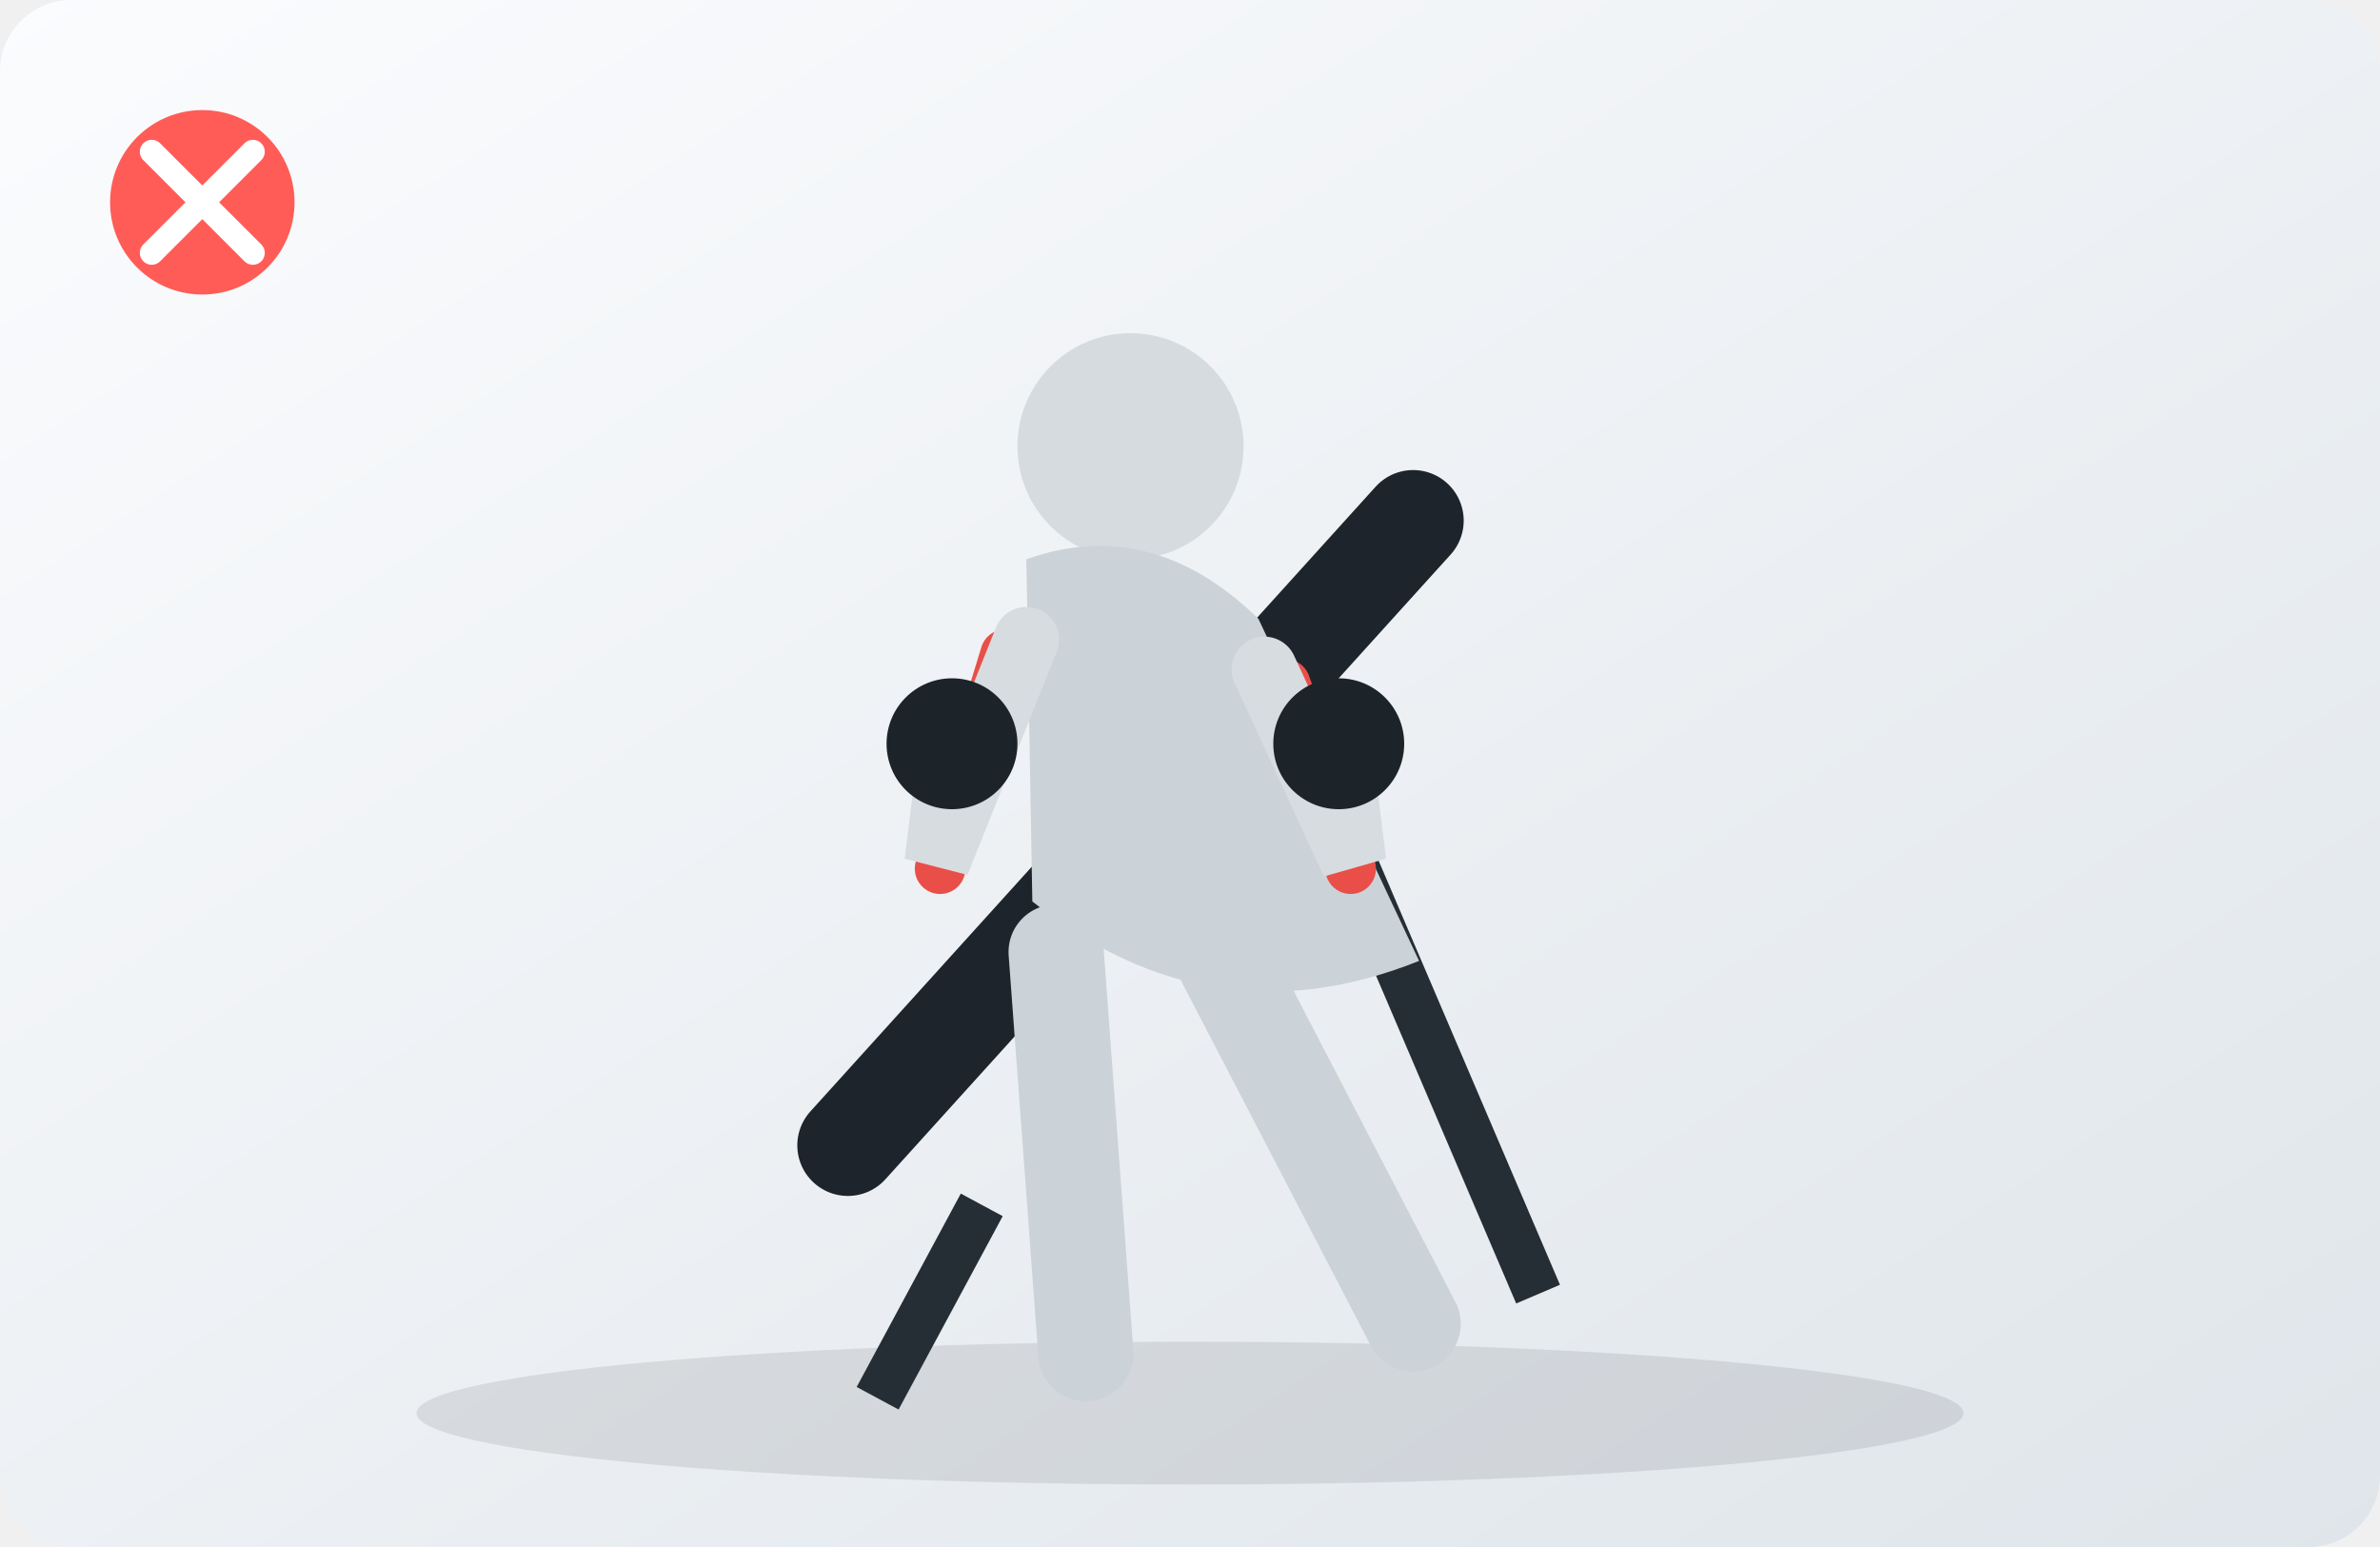
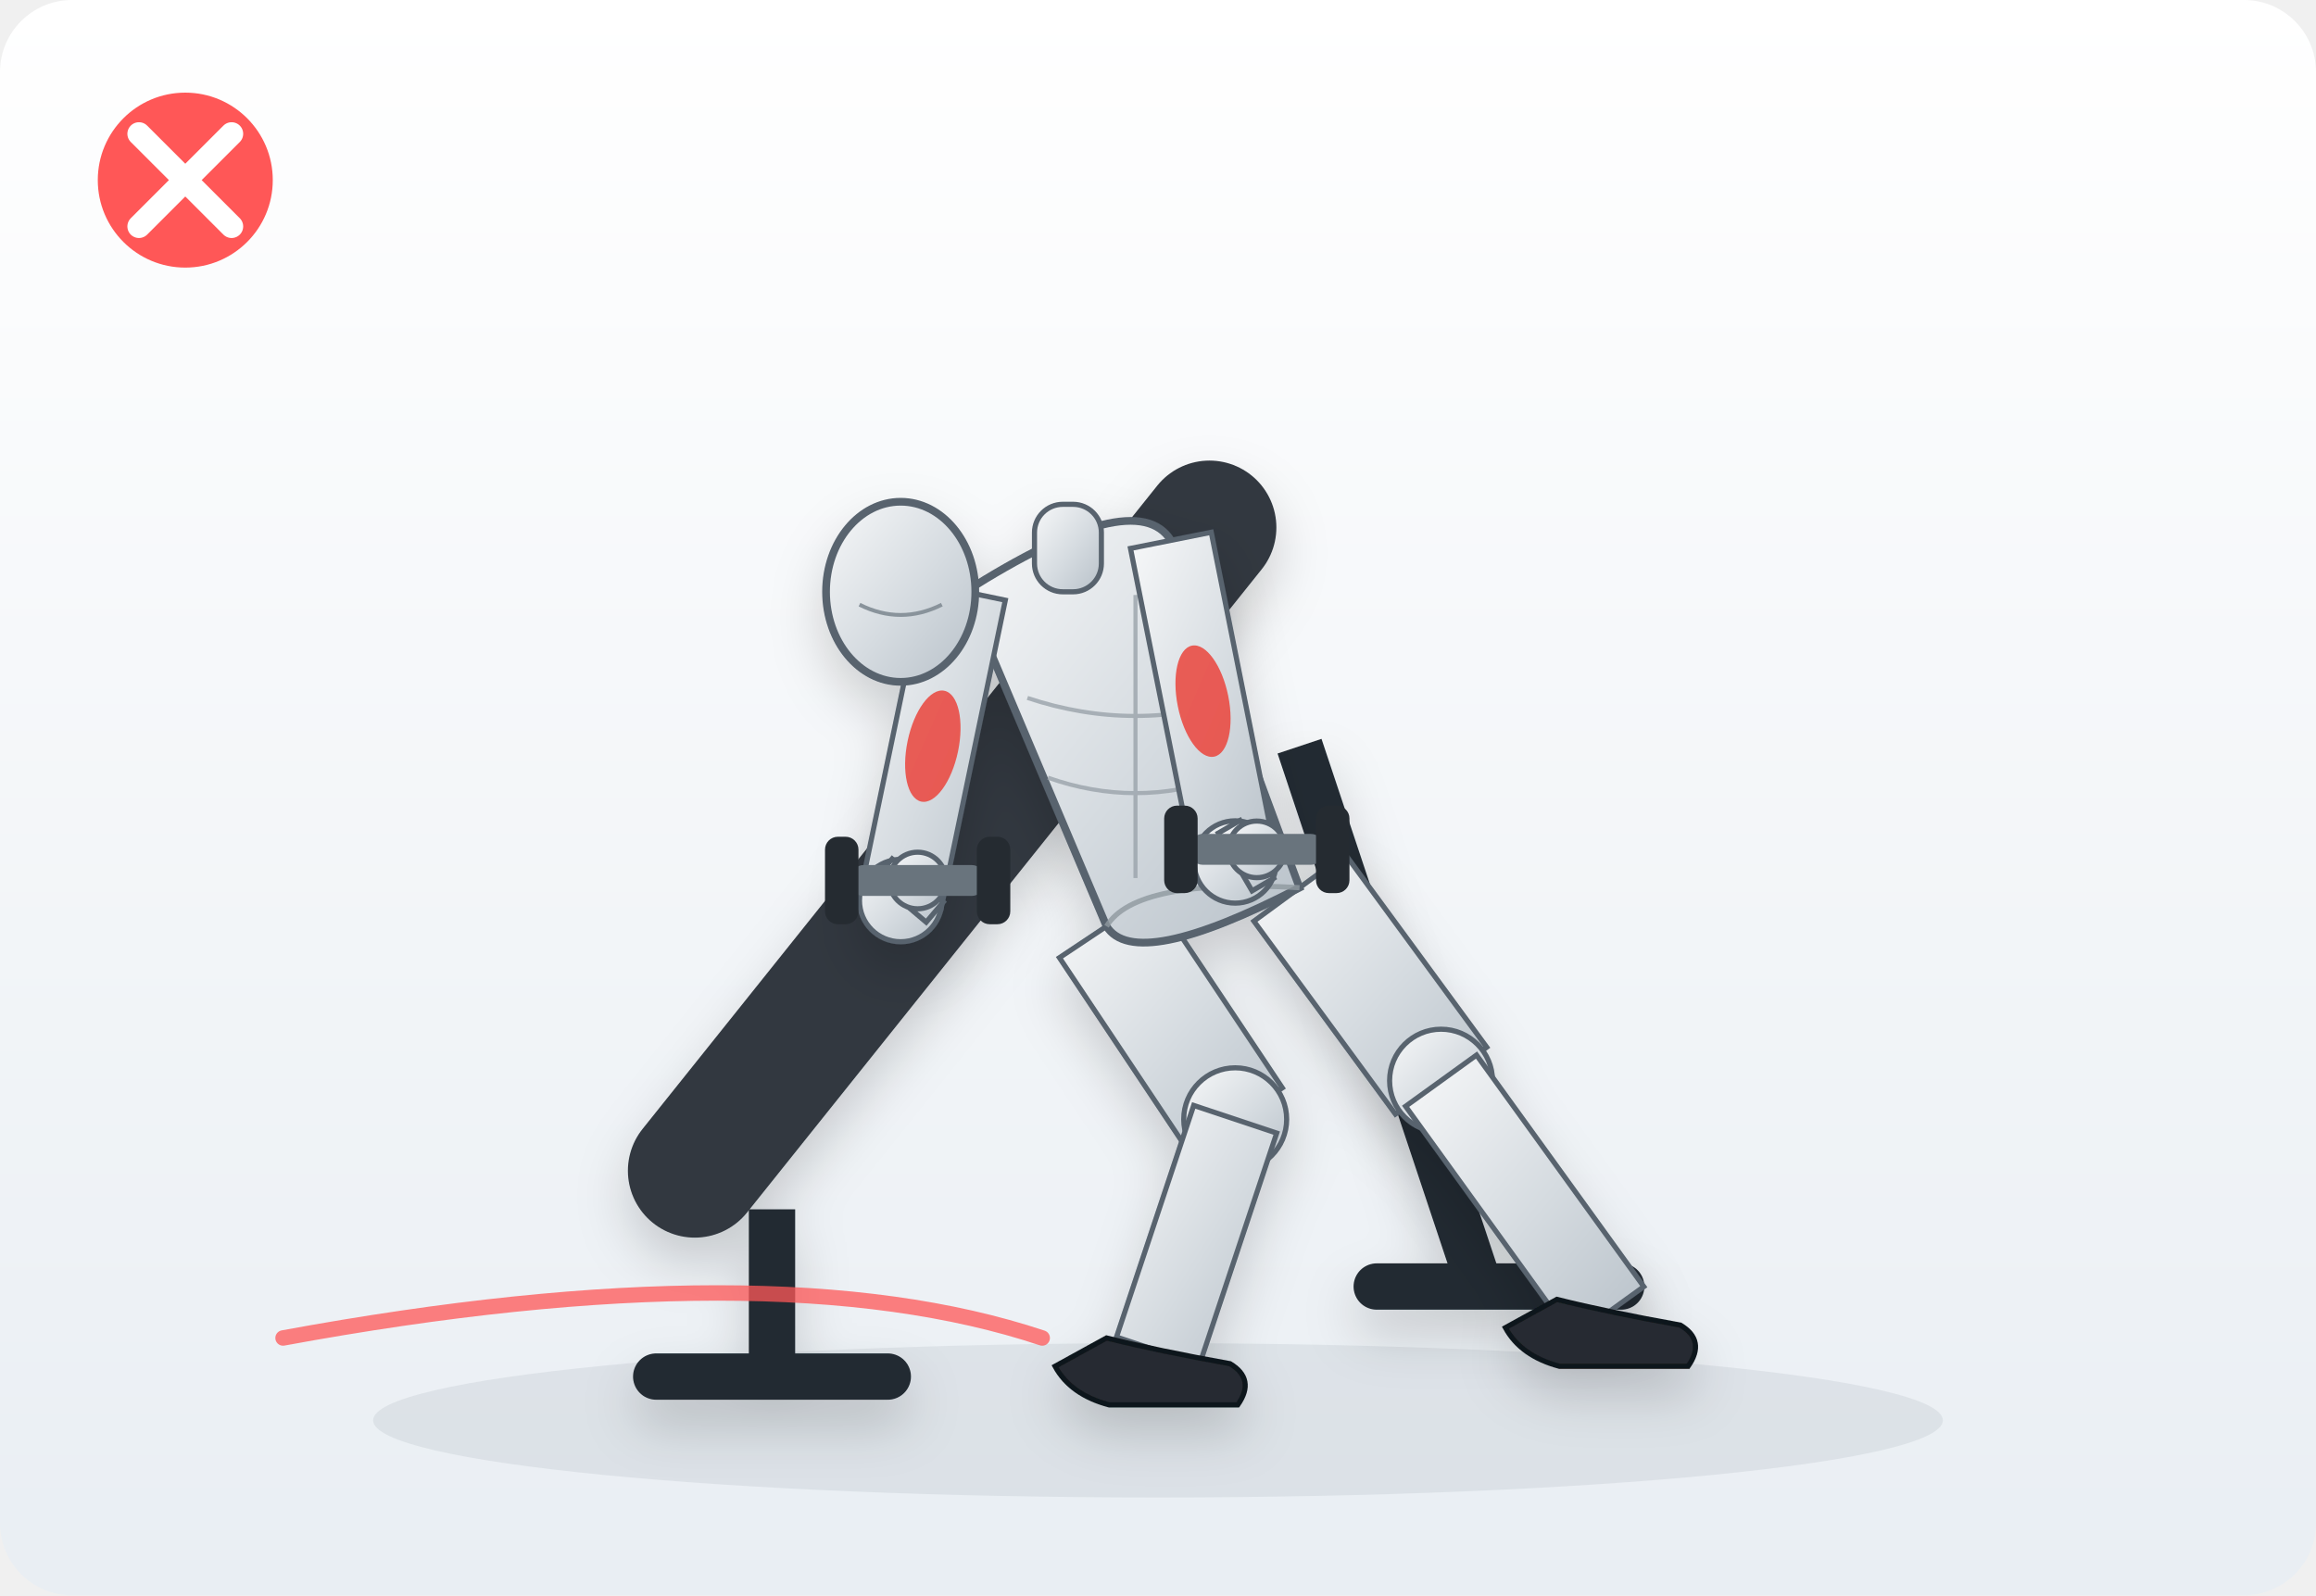
- <svg xmlns="http://www.w3.org/2000/svg" width="800" height="520" viewBox="0 0 800 520" role="img" aria-label="Ilustración técnica LiftEngine">
+ <svg xmlns="http://www.w3.org/2000/svg" width="900" height="620" viewBox="0 0 900 620" role="img" aria-label="Curl inclinado con mancuernas" data-style="anatomical-v2">
  <defs>
-     <linearGradient id="bg" x2="1" y2="1">
-       <stop stop-color="#fbfcfe" />
-       <stop offset="1" stop-color="#dfe5ea" />
+     <linearGradient id="bg" x2="0" y2="1">
+       <stop stop-color="#ffffff" />
+       <stop offset="1" stop-color="#e9eef3" />
    </linearGradient>
+     <linearGradient id="body" x2="1" y2="1">
+       <stop stop-color="#f7f8f9" />
+       <stop offset=".55" stop-color="#d5dbe0" />
+       <stop offset="1" stop-color="#b8c1c9" />
+     </linearGradient>
+     <linearGradient id="metal" x2="1">
+       <stop stop-color="#20272d" />
+       <stop offset=".5" stop-color="#7e8993" />
+       <stop offset="1" stop-color="#2a3239" />
+     </linearGradient>
+     <filter id="shadow" x="-20%" y="-20%" width="140%" height="160%">
+       <feDropShadow dx="0" dy="10" stdDeviation="10" flood-opacity=".17" />
+     </filter>
  </defs>
-   <rect width="800" height="520" rx="24" fill="url(#bg)" />
-   <ellipse cx="400" cy="475" rx="260" ry="24" fill="#111820" opacity=".1" />
-   <path d="M285 385l190-210" stroke="#1d242b" stroke-width="34" stroke-linecap="round" />
-   <path d="M330 405l-35 65M455 290l62 145" stroke="#252d35" stroke-width="16" />
-   <circle cx="380" cy="150" r="38" fill="#d6dbe0" />
-   <path d="M345 188q42-15 78 20l54 115q-70 28-130-20z" fill="#cbd2d8" />
-   <path d="M410 320l65 125M355 320l10 135" stroke="#cbd2d8" stroke-width="32" stroke-linecap="round" />
-   <path d="M338 220l-22 72M432 230l22 62" stroke="#e94f48" stroke-width="17" stroke-linecap="round" />
-   <path d="M345 215L315 290L320 250M425 225L455 290L450 250" stroke="#d7dce1" stroke-width="22" fill="none" stroke-linecap="round" />
-   <circle cx="320" cy="250" r="22" fill="#1c2329" />
-   <circle cx="450" cy="250" r="22" fill="#1c2329" />
-   <circle cx="68" cy="68" r="31" fill="#ff5c57" />
-   <path d="M51 51l34 34M85 51L51 85" stroke="#fff" stroke-width="8" stroke-linecap="round" />
+   <rect width="900" height="620" rx="28" fill="url(#bg)" />
+   <ellipse cx="450" cy="552" rx="305" ry="30" fill="#6d7a85" opacity=".12" />
+   <g class="equipment" filter="url(#shadow)">
+     <path d="M270 455L470 205" stroke="#303840" stroke-width="52" stroke-linecap="round" />
+     <path d="M300 470v65M505 290l70 210" stroke="#242b31" stroke-width="18" />
+     <path d="M255 535h90M535 500h95" stroke="#242b31" stroke-width="18" stroke-linecap="round" />
+   </g>
+   <g filter="url(#shadow)">
+     <g class="anatomical-v2">
+       <path d="M411.695 372.203 L461.695 447.203 Q480 435 498.305 422.797 L448.305 347.797 Q430 360 411.695 372.203Z" fill="url(#body)" stroke="#58636e" stroke-width="2" />
+       <circle cx="480" cy="435" r="20" fill="url(#body)" stroke="#58636e" stroke-width="2" />
+       <path d="M463.872 429.624 L433.872 519.624 Q450 525 466.128 530.376 L496.128 440.376 Q480 435 463.872 429.624Z" fill="url(#body)" stroke="#58636e" stroke-width="2" />
+       <path d="M487.259 358.01 L542.259 433.01 Q560 420 577.741 406.99 L522.741 331.99 Q505 345 487.259 358.01Z" fill="url(#body)" stroke="#58636e" stroke-width="2" />
+       <circle cx="560" cy="420" r="20" fill="url(#body)" stroke="#58636e" stroke-width="2" />
+       <path d="M546.218 429.953 L611.218 519.953 Q625 510 638.782 500.047 L573.782 410.047 Q560 420 546.218 429.953Z" fill="url(#body)" stroke="#58636e" stroke-width="2" />
+       <path d="M375 230 Q441.25 188 455 210 L505 345 Q441.25 378 430 360 Z" fill="url(#body)" stroke="#58636e" stroke-width="3" />
+       <path d="M430 360 Q441.25 341.25 505 345" fill="none" stroke="#8e989f" stroke-width="2" opacity=".8" />
+       <path d="M441.25 231.25v110 M399.25 271.25q42 14 84 0 M407.25 302.25q34 12 68 0" fill="none" stroke="#9aa3aa" stroke-width="1.6" opacity=".8" />
+       <path d="M359.336 226.737 L334.336 346.737 Q350 350 365.664 353.263 L390.664 233.263 Q375 230 359.336 226.737Z" fill="url(#body)" stroke="#58636e" stroke-width="2" />
+       <circle cx="350" cy="350" r="16" fill="url(#body)" stroke="#58636e" stroke-width="2" />
+       <path d="M359.924 358.397 L366.524 350.597 Q356.6 342.2 346.676 333.803 L340.076 341.603 Q350 350 359.924 358.397Z" fill="url(#body)" stroke="#58636e" stroke-width="2" />
+       <circle cx="356.6" cy="342.2" r="11" fill="url(#body)" stroke="#58636e" stroke-width="2" />
+       <path d="M439.311 213.138 L464.311 338.138 Q480 335 495.689 331.862 L470.689 206.862 Q455 210 439.311 213.138Z" fill="url(#body)" stroke="#58636e" stroke-width="2" />
+       <circle cx="480" cy="335" r="16" fill="url(#body)" stroke="#58636e" stroke-width="2" />
+       <path d="M486.55 346.229 L494.95 341.329 Q488.4 330.1 481.85 318.871 L473.45 323.771 Q480 335 486.55 346.229Z" fill="url(#body)" stroke="#58636e" stroke-width="2" />
+       <circle cx="488.4" cy="330.1" r="11" fill="url(#body)" stroke="#58636e" stroke-width="2" />
+       <rect x="402" y="196" width="26" height="34" rx="11" fill="url(#body)" stroke="#58636e" stroke-width="2" />
+       <ellipse cx="350" cy="230" rx="29" ry="35" fill="url(#body)" stroke="#58636e" stroke-width="3" />
+       <path d="M334 235q16 8 32 0" fill="none" stroke="#89939b" stroke-width="1.5" />
+       <path d="M430 520q20 5 48 10q10 6 3 16h-50q-15-4-21-15z" fill="#252b31" stroke="#11161a" stroke-width="2" />
+       <path d="M605 505q20 5 48 10q10 6 3 16h-50q-15-4-21-15z" fill="#252b31" stroke="#11161a" stroke-width="2" />
+       <ellipse cx="362.5" cy="290" rx="10" ry="22" transform="rotate(191.7683 362.5 290)" fill="#e94f48" opacity=".92" />
+       <ellipse cx="467.5" cy="272.5" rx="10" ry="22" transform="rotate(168.6901 467.5 272.5)" fill="#e94f48" opacity=".92" />
+     </g>
+   </g>
+   <g class="foreground-equipment">
+     <g transform="translate(356.6 342.2) rotate(0)">
+       <rect x="-26" y="-6" width="52" height="12" rx="5" fill="#69747d" />
+       <rect x="-36" y="-17" width="13" height="34" rx="5" fill="#252b31" />
+       <rect x="23" y="-17" width="13" height="34" rx="5" fill="#252b31" />
+     </g>
+     <g transform="translate(488.4 330.1) rotate(0)">
+       <rect x="-26" y="-6" width="52" height="12" rx="5" fill="#69747d" />
+       <rect x="-36" y="-17" width="13" height="34" rx="5" fill="#252b31" />
+       <rect x="23" y="-17" width="13" height="34" rx="5" fill="#252b31" />
+     </g>
+   </g>
+   <g>
+     <circle cx="72" cy="70" r="34" fill="#ff5757" />
+     <path d="M54 52l36 36M90 52L54 88" stroke="#fff" stroke-width="9" stroke-linecap="round" />
+     <path d="M110 520Q300 485 405 520" fill="none" stroke="#ff5757" stroke-width="6" stroke-linecap="round" opacity=".75" />
+   </g>
</svg>
